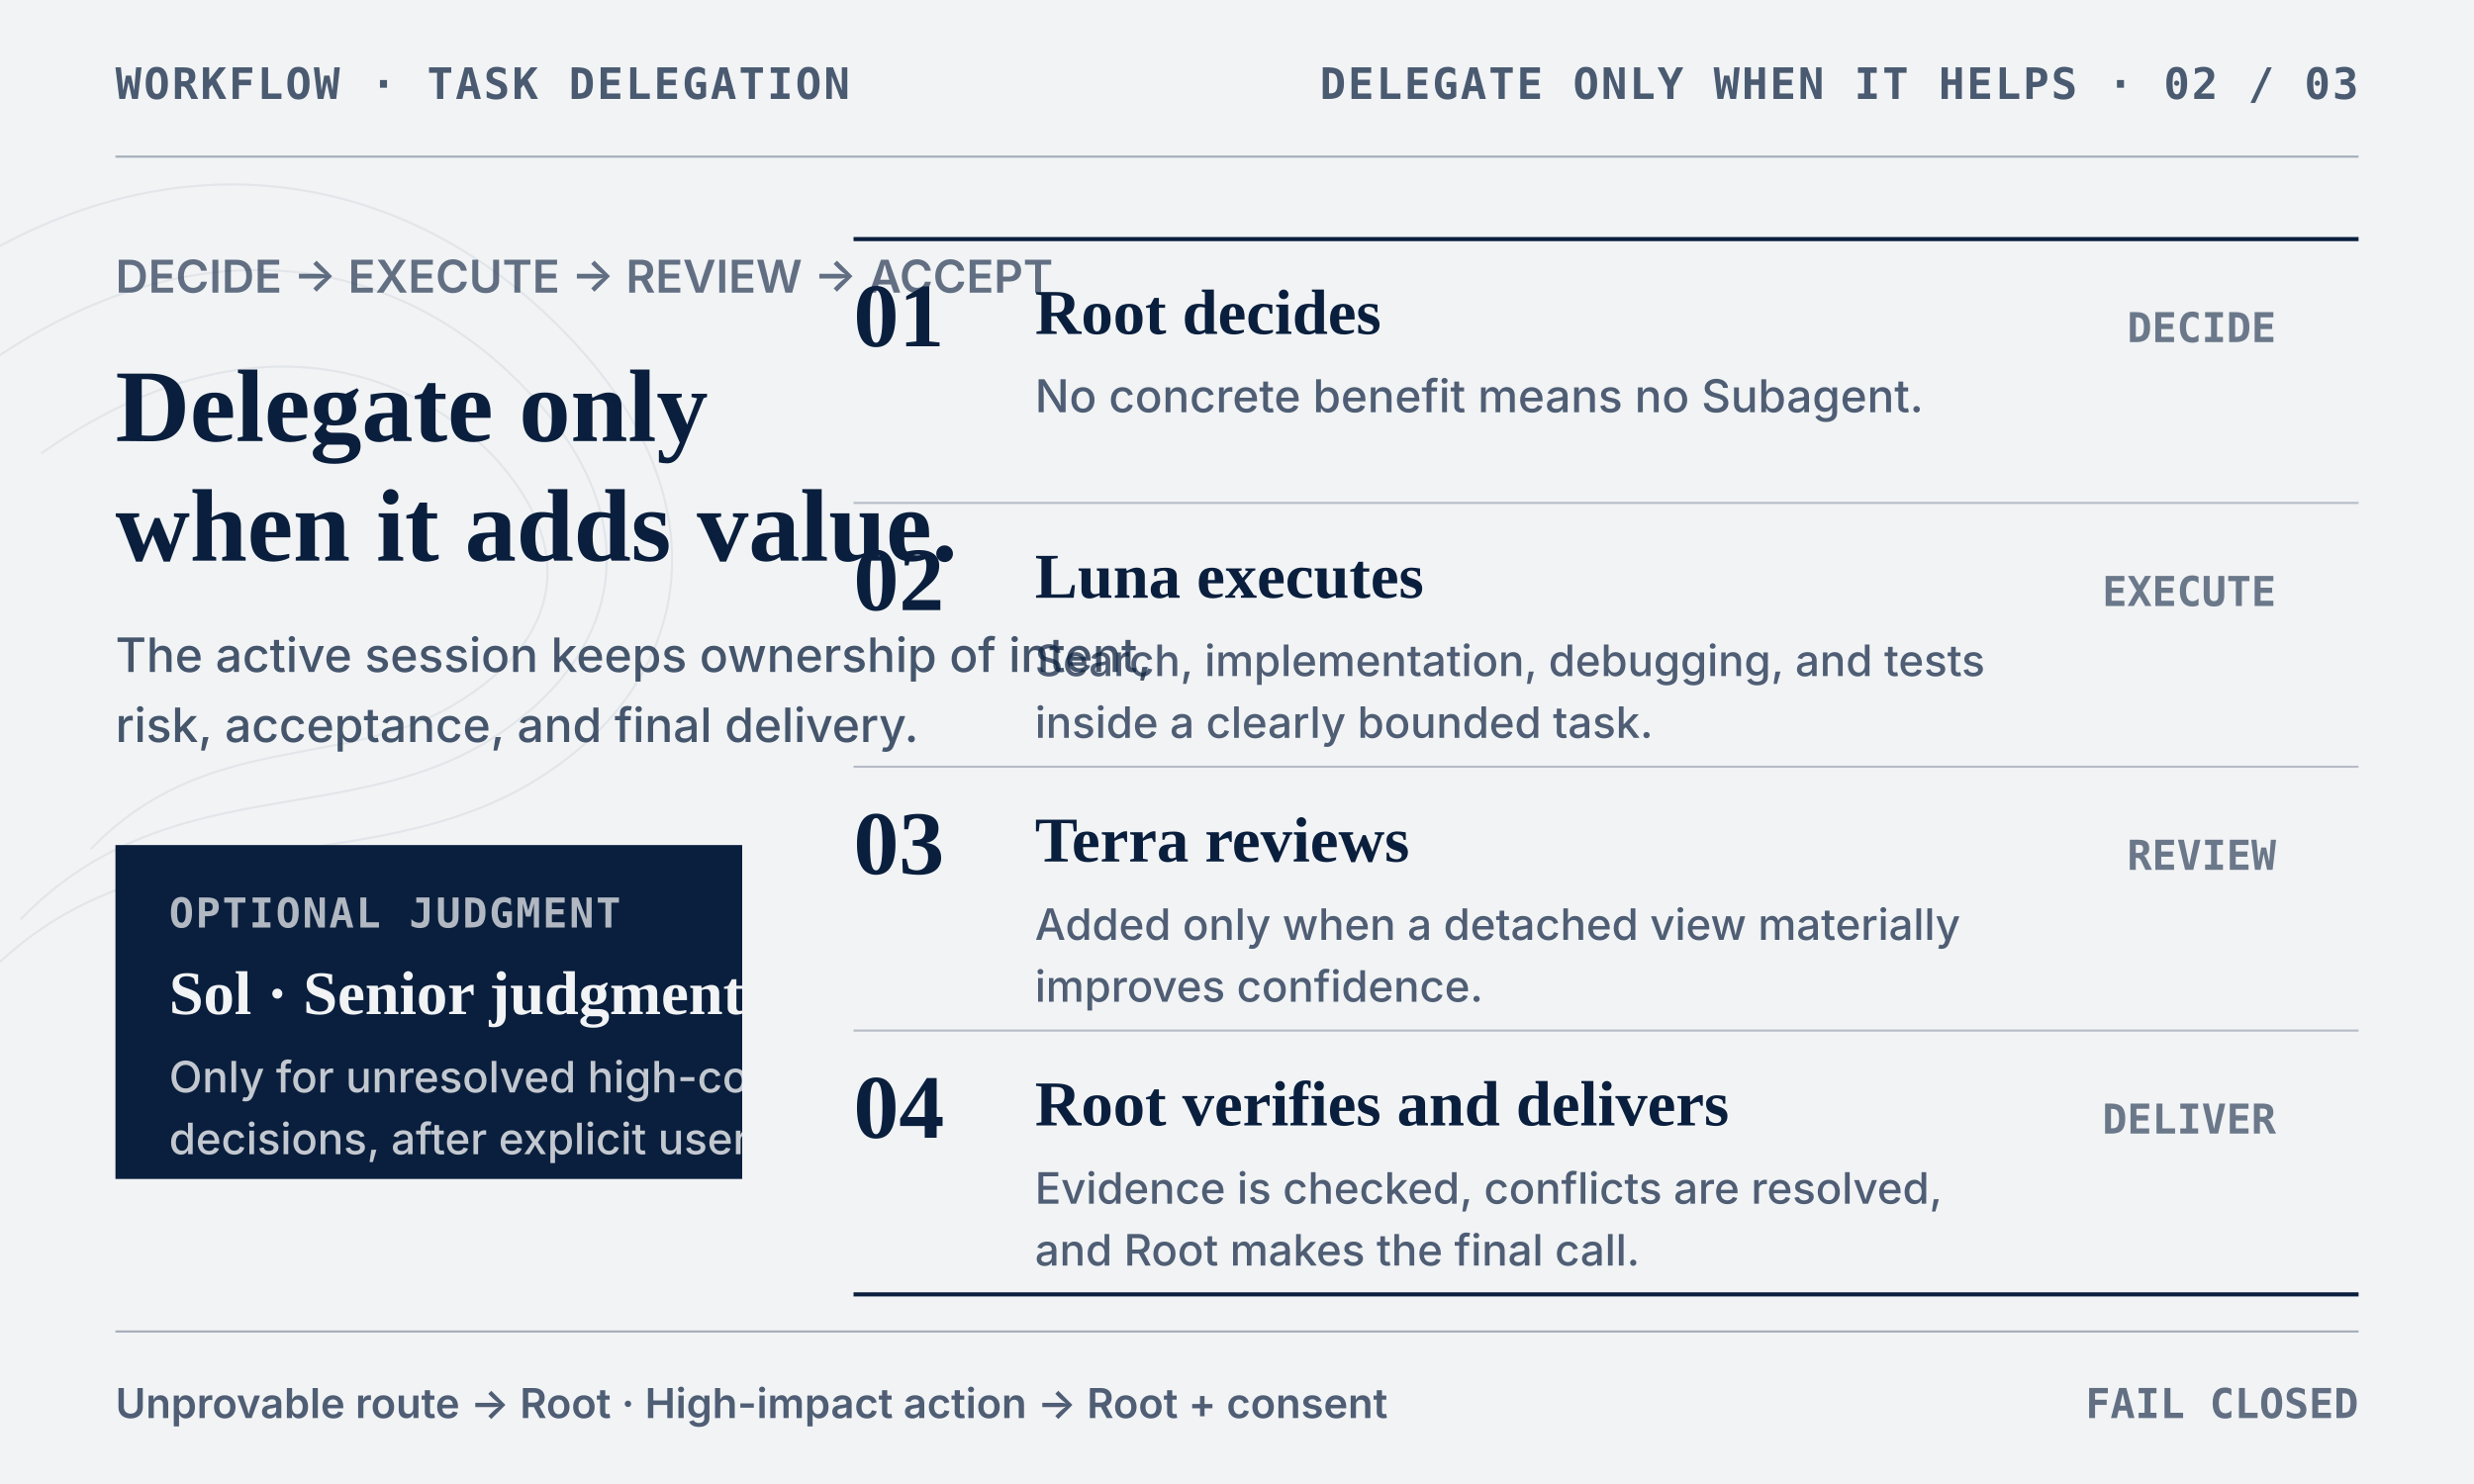
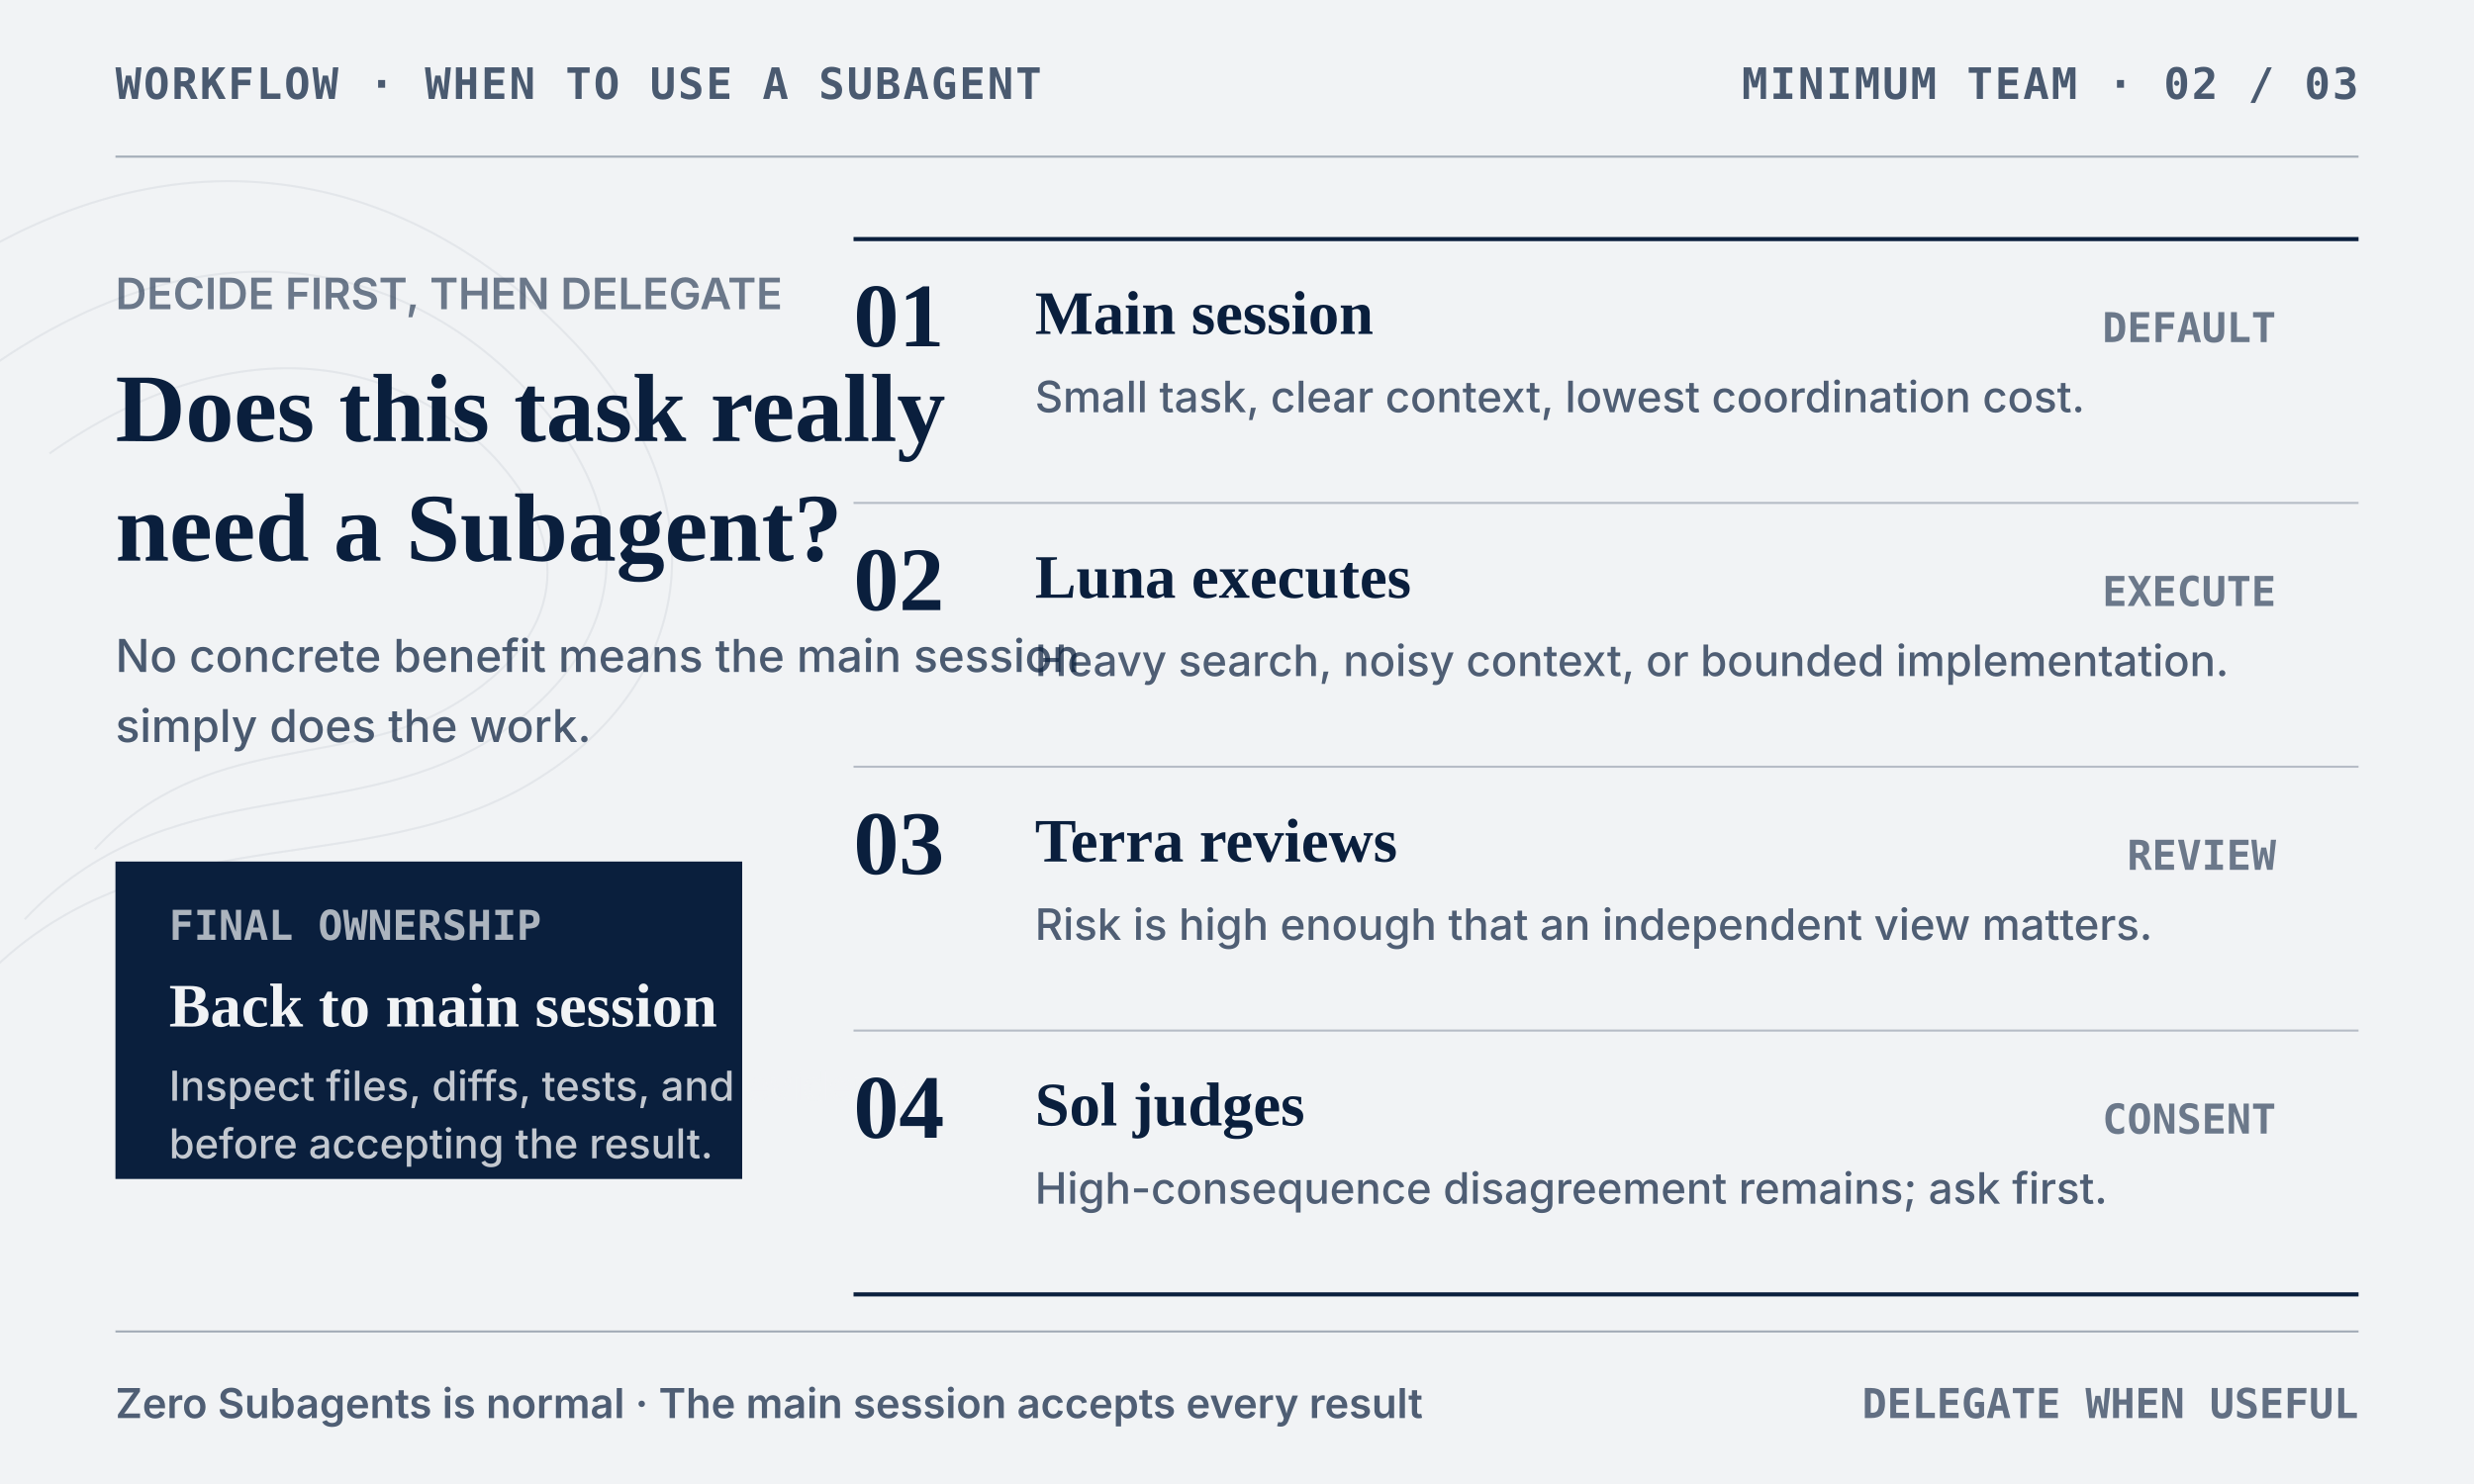
<svg xmlns="http://www.w3.org/2000/svg" width="1200" height="720" viewBox="0 0 1200 720" role="img" aria-labelledby="title desc">
  <rect width="1200" height="720" fill="#f1f3f5" />
-   <g fill="none" stroke="#0a1f3d" stroke-width="1" opacity="0.07">
-     <path d="M-44 148 C78 54 204 82 282 170 C350 246 338 334 254 382 C168 430 58 392 -18 486" />
-     <path d="M-14 182 C92 104 194 122 258 192 C314 252 304 318 236 360 C166 402 80 374 10 446" />
-     <path d="M20 220 C108 158 188 170 238 220 C280 264 274 310 220 342 C166 374 100 354 44 412" />
+   <g fill="none" stroke="#0a1f3d" stroke-width="1" opacity="0.065">
+     <path d="M-42 144 C82 52 202 82 282 170 C350 246 338 334 254 382 C168 430 60 392 -18 486" />
+     <path d="M-10 182 C94 106 194 122 258 192 C314 252 304 318 236 360 C166 402 80 374 12 446" />
+     <path d="M24 220 C110 160 188 170 238 220 C280 264 274 310 220 342 C166 374 100 354 46 412" />
  </g>
  <line x1="56" y1="76" x2="1144" y2="76" stroke="#0a1f3d" stroke-width="1" opacity="0.34" />
  <line x1="56" y1="646" x2="1144" y2="646" stroke="#0a1f3d" stroke-width="1" opacity="0.34" />
-   <text x="56" y="48" font-family="IBM Plex Mono, SFMono-Regular, Menlo, monospace" font-size="21" font-weight="600" letter-spacing="1.1" fill="#0a1f3d" opacity="0.72">WORKFLOW · TASK DELEGATION</text>
-   <text x="1144" y="48" text-anchor="end" font-family="IBM Plex Mono, SFMono-Regular, Menlo, monospace" font-size="21" font-weight="600" letter-spacing="1" fill="#0a1f3d" opacity="0.72">DELEGATE ONLY WHEN IT HELPS · 02 / 03</text>
-   <text x="56" y="142" font-family="Inter, Helvetica Neue, Arial, sans-serif" font-size="22" font-weight="600" fill="#0a1f3d" opacity="0.62">DECIDE → EXECUTE → REVIEW → ACCEPT</text>
-   <text x="56" y="214" font-family="Playfair Display, Georgia, Times New Roman, serif" font-size="50" font-weight="700" fill="#0a1f3d">Delegate only</text>
-   <text x="56" y="272" font-family="Playfair Display, Georgia, Times New Roman, serif" font-size="50" font-weight="700" fill="#0a1f3d">when it adds value.</text>
-   <text x="56" y="326" font-family="Inter, Helvetica Neue, Arial, sans-serif" font-size="23" font-weight="500" fill="#0a1f3d" opacity="0.74">The active session keeps ownership of intent,</text>
-   <text x="56" y="360" font-family="Inter, Helvetica Neue, Arial, sans-serif" font-size="23" font-weight="500" fill="#0a1f3d" opacity="0.74">risk, acceptance, and final delivery.</text>
-   <rect x="56" y="410" width="304" height="162" fill="#0a1f3d" />
-   <text x="82" y="450" font-family="IBM Plex Mono, SFMono-Regular, Menlo, monospace" font-size="20" font-weight="600" letter-spacing="0.9" fill="#f1f3f5" opacity="0.72">OPTIONAL JUDGMENT</text>
-   <text x="82" y="492" font-family="Playfair Display, Georgia, Times New Roman, serif" font-size="30" font-weight="700" fill="#f1f3f5">Sol · Senior judgment</text>
-   <text x="82" y="530" font-family="Inter, Helvetica Neue, Arial, sans-serif" font-size="21" font-weight="500" fill="#f1f3f5" opacity="0.8">Only for unresolved high-consequence</text>
-   <text x="82" y="560" font-family="Inter, Helvetica Neue, Arial, sans-serif" font-size="21" font-weight="500" fill="#f1f3f5" opacity="0.8">decisions, after explicit user consent.</text>
+   <text x="56" y="48" font-family="IBM Plex Mono, SFMono-Regular, Menlo, monospace" font-size="21" font-weight="600" letter-spacing="1" fill="#0a1f3d" opacity="0.72">WORKFLOW · WHEN TO USE A SUBAGENT</text>
+   <text x="1144" y="48" text-anchor="end" font-family="IBM Plex Mono, SFMono-Regular, Menlo, monospace" font-size="21" font-weight="600" letter-spacing="1" fill="#0a1f3d" opacity="0.72">MINIMUM TEAM · 02 / 03</text>
+   <text x="56" y="150" font-family="Inter, Helvetica Neue, Arial, sans-serif" font-size="21" font-weight="600" fill="#0a1f3d" opacity="0.58">DECIDE FIRST, THEN DELEGATE</text>
+   <text x="56" y="214" font-family="Playfair Display, Georgia, Times New Roman, serif" font-size="47" font-weight="700" fill="#0a1f3d">Does this task really</text>
+   <text x="56" y="272" font-family="Playfair Display, Georgia, Times New Roman, serif" font-size="47" font-weight="700" fill="#0a1f3d">need a Subagent?</text>
+   <text x="56" y="326" font-family="Inter, Helvetica Neue, Arial, sans-serif" font-size="22" font-weight="500" fill="#0a1f3d" opacity="0.72">No concrete benefit means the main session</text>
+   <text x="56" y="360" font-family="Inter, Helvetica Neue, Arial, sans-serif" font-size="22" font-weight="500" fill="#0a1f3d" opacity="0.72">simply does the work.</text>
+   <rect x="56" y="418" width="304" height="154" fill="#0a1f3d" />
+   <text x="82" y="456" font-family="IBM Plex Mono, SFMono-Regular, Menlo, monospace" font-size="20" font-weight="600" fill="#f1f3f5" opacity="0.7">FINAL OWNERSHIP</text>
+   <text x="82" y="498" font-family="Playfair Display, Georgia, Times New Roman, serif" font-size="30" font-weight="700" fill="#f1f3f5">Back to main session</text>
+   <text x="82" y="534" font-family="Inter, Helvetica Neue, Arial, sans-serif" font-size="20" font-weight="500" fill="#f1f3f5" opacity="0.8">Inspect files, diffs, tests, and evidence</text>
+   <text x="82" y="562" font-family="Inter, Helvetica Neue, Arial, sans-serif" font-size="20" font-weight="500" fill="#f1f3f5" opacity="0.8">before accepting the result.</text>
  <g transform="translate(414 116)">
    <line x1="0" y1="0" x2="730" y2="0" stroke="#0a1f3d" stroke-width="2" />
    <line x1="0" y1="128" x2="730" y2="128" stroke="#0a1f3d" stroke-width="1" opacity="0.26" />
    <line x1="0" y1="256" x2="730" y2="256" stroke="#0a1f3d" stroke-width="1" opacity="0.26" />
    <line x1="0" y1="384" x2="730" y2="384" stroke="#0a1f3d" stroke-width="1" opacity="0.26" />
    <line x1="0" y1="512" x2="730" y2="512" stroke="#0a1f3d" stroke-width="2" />
    <text x="0" y="52" font-family="Playfair Display, Georgia, Times New Roman, serif" font-size="44" font-weight="700" fill="#0a1f3d">01</text>
-     <text x="88" y="46" font-family="Playfair Display, Georgia, Times New Roman, serif" font-size="31" font-weight="700" fill="#0a1f3d">Root decides</text>
-     <text x="88" y="84" font-family="Inter, Helvetica Neue, Arial, sans-serif" font-size="22" font-weight="500" fill="#0a1f3d" opacity="0.7">No concrete benefit means no Subagent.</text>
-     <text x="690" y="50" text-anchor="end" font-family="IBM Plex Mono, SFMono-Regular, Menlo, monospace" font-size="20" font-weight="600" fill="#0a1f3d" opacity="0.58">DECIDE</text>
+     <text x="88" y="46" font-family="Playfair Display, Georgia, Times New Roman, serif" font-size="30" font-weight="700" fill="#0a1f3d">Main session</text>
+     <text x="88" y="84" font-family="Inter, Helvetica Neue, Arial, sans-serif" font-size="21" font-weight="500" fill="#0a1f3d" opacity="0.7">Small task, clear context, lowest coordination cost.</text>
+     <text x="690" y="50" text-anchor="end" font-family="IBM Plex Mono, SFMono-Regular, Menlo, monospace" font-size="20" font-weight="600" fill="#0a1f3d" opacity="0.58">DEFAULT</text>
    <text x="0" y="180" font-family="Playfair Display, Georgia, Times New Roman, serif" font-size="44" font-weight="700" fill="#0a1f3d">02</text>
-     <text x="88" y="174" font-family="Playfair Display, Georgia, Times New Roman, serif" font-size="31" font-weight="700" fill="#0a1f3d">Luna executes</text>
-     <text x="88" y="212" font-family="Inter, Helvetica Neue, Arial, sans-serif" font-size="21" font-weight="500" fill="#0a1f3d" opacity="0.7">Search, implementation, debugging, and tests</text>
-     <text x="88" y="242" font-family="Inter, Helvetica Neue, Arial, sans-serif" font-size="21" font-weight="500" fill="#0a1f3d" opacity="0.7">inside a clearly bounded task.</text>
+     <text x="88" y="174" font-family="Playfair Display, Georgia, Times New Roman, serif" font-size="30" font-weight="700" fill="#0a1f3d">Luna executes</text>
+     <text x="88" y="212" font-family="Inter, Helvetica Neue, Arial, sans-serif" font-size="21" font-weight="500" fill="#0a1f3d" opacity="0.7">Heavy search, noisy context, or bounded implementation.</text>
    <text x="690" y="178" text-anchor="end" font-family="IBM Plex Mono, SFMono-Regular, Menlo, monospace" font-size="20" font-weight="600" fill="#0a1f3d" opacity="0.58">EXECUTE</text>
    <text x="0" y="308" font-family="Playfair Display, Georgia, Times New Roman, serif" font-size="44" font-weight="700" fill="#0a1f3d">03</text>
-     <text x="88" y="302" font-family="Playfair Display, Georgia, Times New Roman, serif" font-size="31" font-weight="700" fill="#0a1f3d">Terra reviews</text>
-     <text x="88" y="340" font-family="Inter, Helvetica Neue, Arial, sans-serif" font-size="21" font-weight="500" fill="#0a1f3d" opacity="0.7">Added only when a detached view materially</text>
-     <text x="88" y="370" font-family="Inter, Helvetica Neue, Arial, sans-serif" font-size="21" font-weight="500" fill="#0a1f3d" opacity="0.7">improves confidence.</text>
+     <text x="88" y="302" font-family="Playfair Display, Georgia, Times New Roman, serif" font-size="30" font-weight="700" fill="#0a1f3d">Terra reviews</text>
+     <text x="88" y="340" font-family="Inter, Helvetica Neue, Arial, sans-serif" font-size="21" font-weight="500" fill="#0a1f3d" opacity="0.7">Risk is high enough that an independent view matters.</text>
    <text x="690" y="306" text-anchor="end" font-family="IBM Plex Mono, SFMono-Regular, Menlo, monospace" font-size="20" font-weight="600" fill="#0a1f3d" opacity="0.58">REVIEW</text>
    <text x="0" y="436" font-family="Playfair Display, Georgia, Times New Roman, serif" font-size="44" font-weight="700" fill="#0a1f3d">04</text>
-     <text x="88" y="430" font-family="Playfair Display, Georgia, Times New Roman, serif" font-size="31" font-weight="700" fill="#0a1f3d">Root verifies and delivers</text>
-     <text x="88" y="468" font-family="Inter, Helvetica Neue, Arial, sans-serif" font-size="21" font-weight="500" fill="#0a1f3d" opacity="0.7">Evidence is checked, conflicts are resolved,</text>
-     <text x="88" y="498" font-family="Inter, Helvetica Neue, Arial, sans-serif" font-size="21" font-weight="500" fill="#0a1f3d" opacity="0.7">and Root makes the final call.</text>
-     <text x="690" y="434" text-anchor="end" font-family="IBM Plex Mono, SFMono-Regular, Menlo, monospace" font-size="20" font-weight="600" fill="#0a1f3d" opacity="0.58">DELIVER</text>
+     <text x="88" y="430" font-family="Playfair Display, Georgia, Times New Roman, serif" font-size="30" font-weight="700" fill="#0a1f3d">Sol judges</text>
+     <text x="88" y="468" font-family="Inter, Helvetica Neue, Arial, sans-serif" font-size="21" font-weight="500" fill="#0a1f3d" opacity="0.7">High-consequence disagreement remains; ask first.</text>
+     <text x="690" y="434" text-anchor="end" font-family="IBM Plex Mono, SFMono-Regular, Menlo, monospace" font-size="20" font-weight="600" fill="#0a1f3d" opacity="0.58">CONSENT</text>
  </g>
-   <text x="56" y="688" font-family="Inter, Helvetica Neue, Arial, sans-serif" font-size="20" font-weight="600" fill="#0a1f3d" opacity="0.7">Unprovable route → Root · High-impact action → Root + consent</text>
-   <text x="1144" y="688" text-anchor="end" font-family="IBM Plex Mono, SFMono-Regular, Menlo, monospace" font-size="20" font-weight="600" fill="#0a1f3d" opacity="0.62">FAIL CLOSED</text>
+   <text x="56" y="688" font-family="Inter, Helvetica Neue, Arial, sans-serif" font-size="20" font-weight="600" fill="#0a1f3d" opacity="0.7">Zero Subagents is normal · The main session accepts every result</text>
+   <text x="1144" y="688" text-anchor="end" font-family="IBM Plex Mono, SFMono-Regular, Menlo, monospace" font-size="20" font-weight="600" fill="#0a1f3d" opacity="0.62">DELEGATE WHEN USEFUL</text>
</svg>
